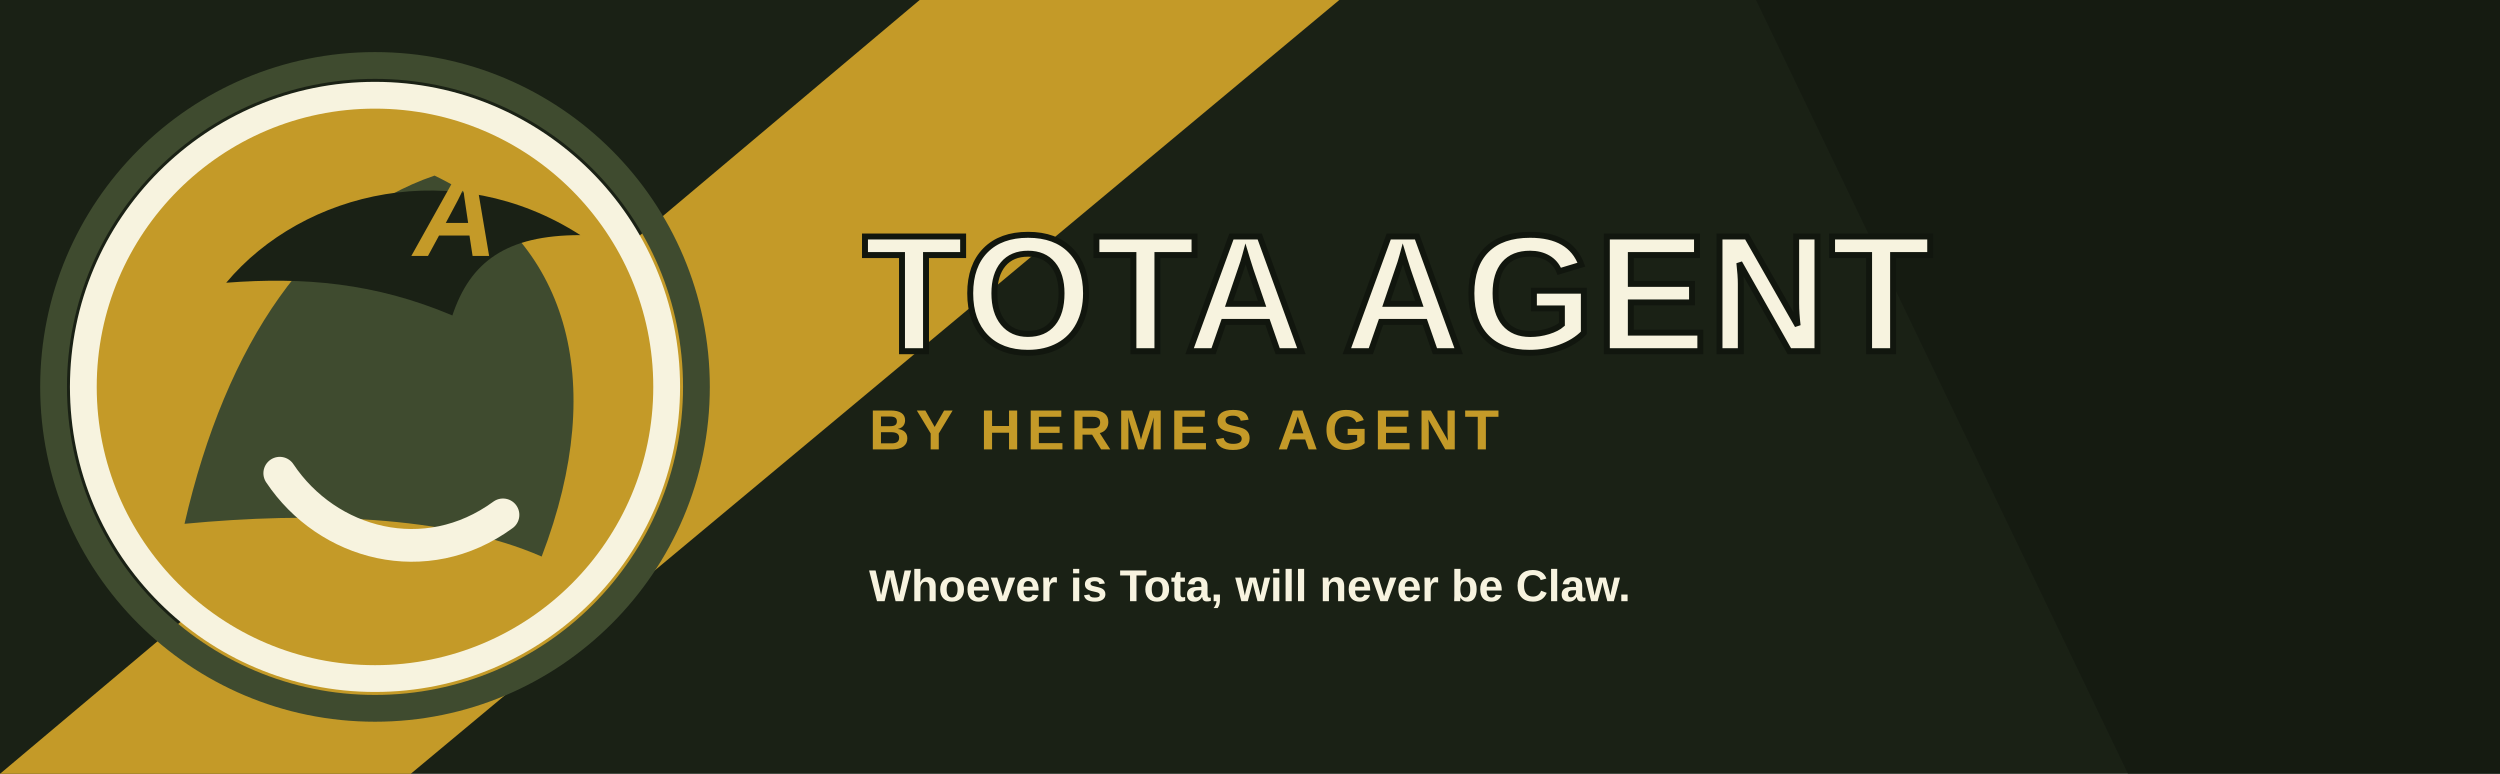
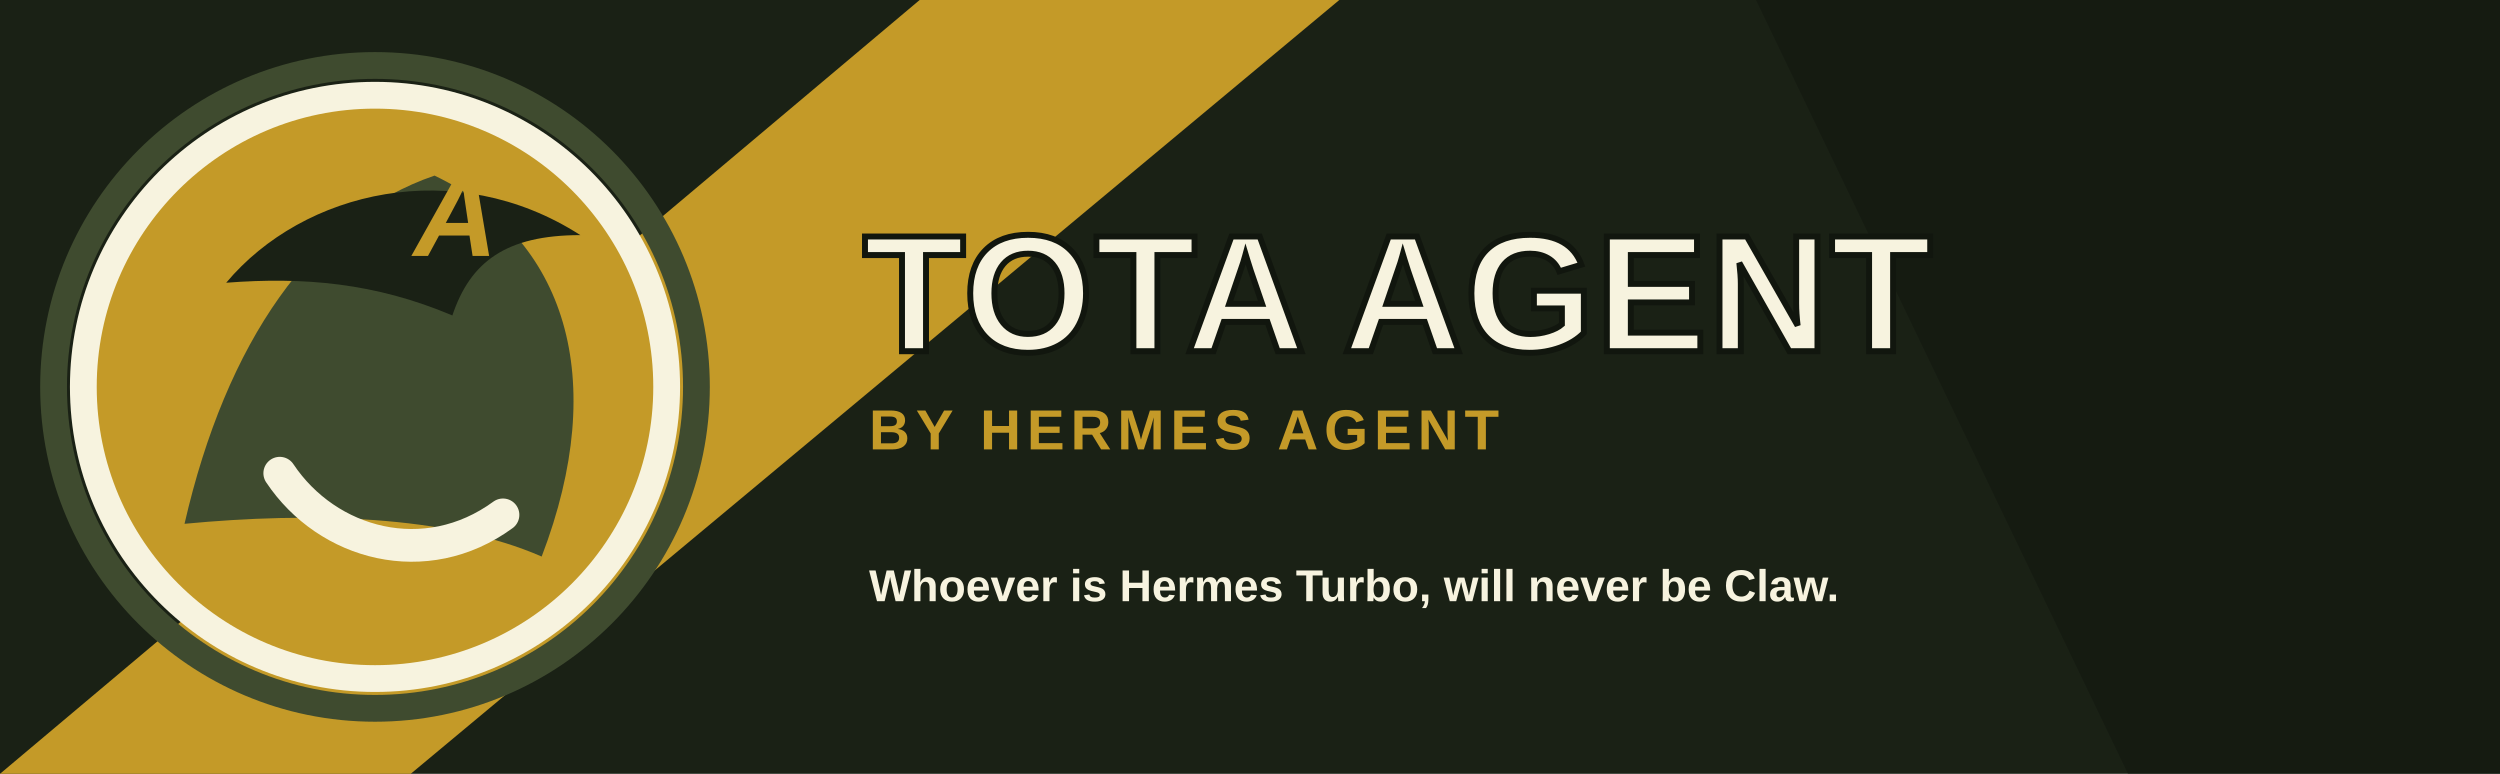
<svg xmlns="http://www.w3.org/2000/svg" viewBox="0 0 1680 520" role="img" aria-labelledby="title desc">
  <defs>
    <linearGradient id="slash" x1="0" y1="1" x2="1" y2="0">
      <stop offset="0" stop-color="#3F4B2F" />
      <stop offset="0.56" stop-color="#C49A28" />
      <stop offset="1" stop-color="#3F4B2F" />
    </linearGradient>
  </defs>
  <rect width="1680" height="520" fill="#1A2115" />
  <path d="M0 520 L618 0 H900 L276 520 Z" fill="#C49A28" />
  <path d="M1180 0 H1680 V520 H1430 Z" fill="#11160E" opacity=".52" />
  <circle cx="252" cy="260" r="196" fill="#C49A28" stroke="#F7F3DF" stroke-width="18" />
  <circle cx="252" cy="260" r="216" fill="none" stroke="#3F4B2F" stroke-width="18" />
  <path d="M124 352 C152 230 210 146 292 118 C380 160 410 254 364 374 C300 346 208 344 124 352 Z" fill="#3F4B2F" />
  <path d="M152 190 C204 128 306 104 390 158 C340 158 316 176 304 212 C252 190 204 186 152 190 Z" fill="#1A2115" />
  <path d="M188 318 C220 366 286 384 338 346" fill="none" stroke="#F7F3DF" stroke-width="22" stroke-linecap="round" />
  <text x="278" y="172" fill="#C49A28" font-family="Arial Black, Arial, Helvetica, sans-serif" font-size="78" font-weight="900" font-style="italic">A</text>
  <g transform="translate(580 126)">
    <text x="0" y="110" fill="#F7F3DF" stroke="#11160E" stroke-width="4" font-family="Arial Black, Arial, Helvetica, sans-serif" font-size="112" font-weight="900" letter-spacing="1">TOTA AGENT</text>
    <text x="4" y="176" fill="#C49A28" font-family="Arial, Helvetica, sans-serif" font-size="38" font-weight="800" letter-spacing="4">BY HERMES AGENT</text>
    <path d="M4 218 H830" stroke="url(#slash)" stroke-width="8" stroke-linecap="round" />
-     <text x="4" y="278" fill="#F7F3DF" font-family="Arial, Helvetica, sans-serif" font-size="30" font-weight="700">Whoever is Tota, will never be Claw.</text>
+     <text x="4" y="278" fill="#F7F3DF" font-family="Arial, Helvetica, sans-serif" font-size="30" font-weight="700">Whoever is Hermes Turbo, will never be Claw.</text>
  </g>
</svg>
